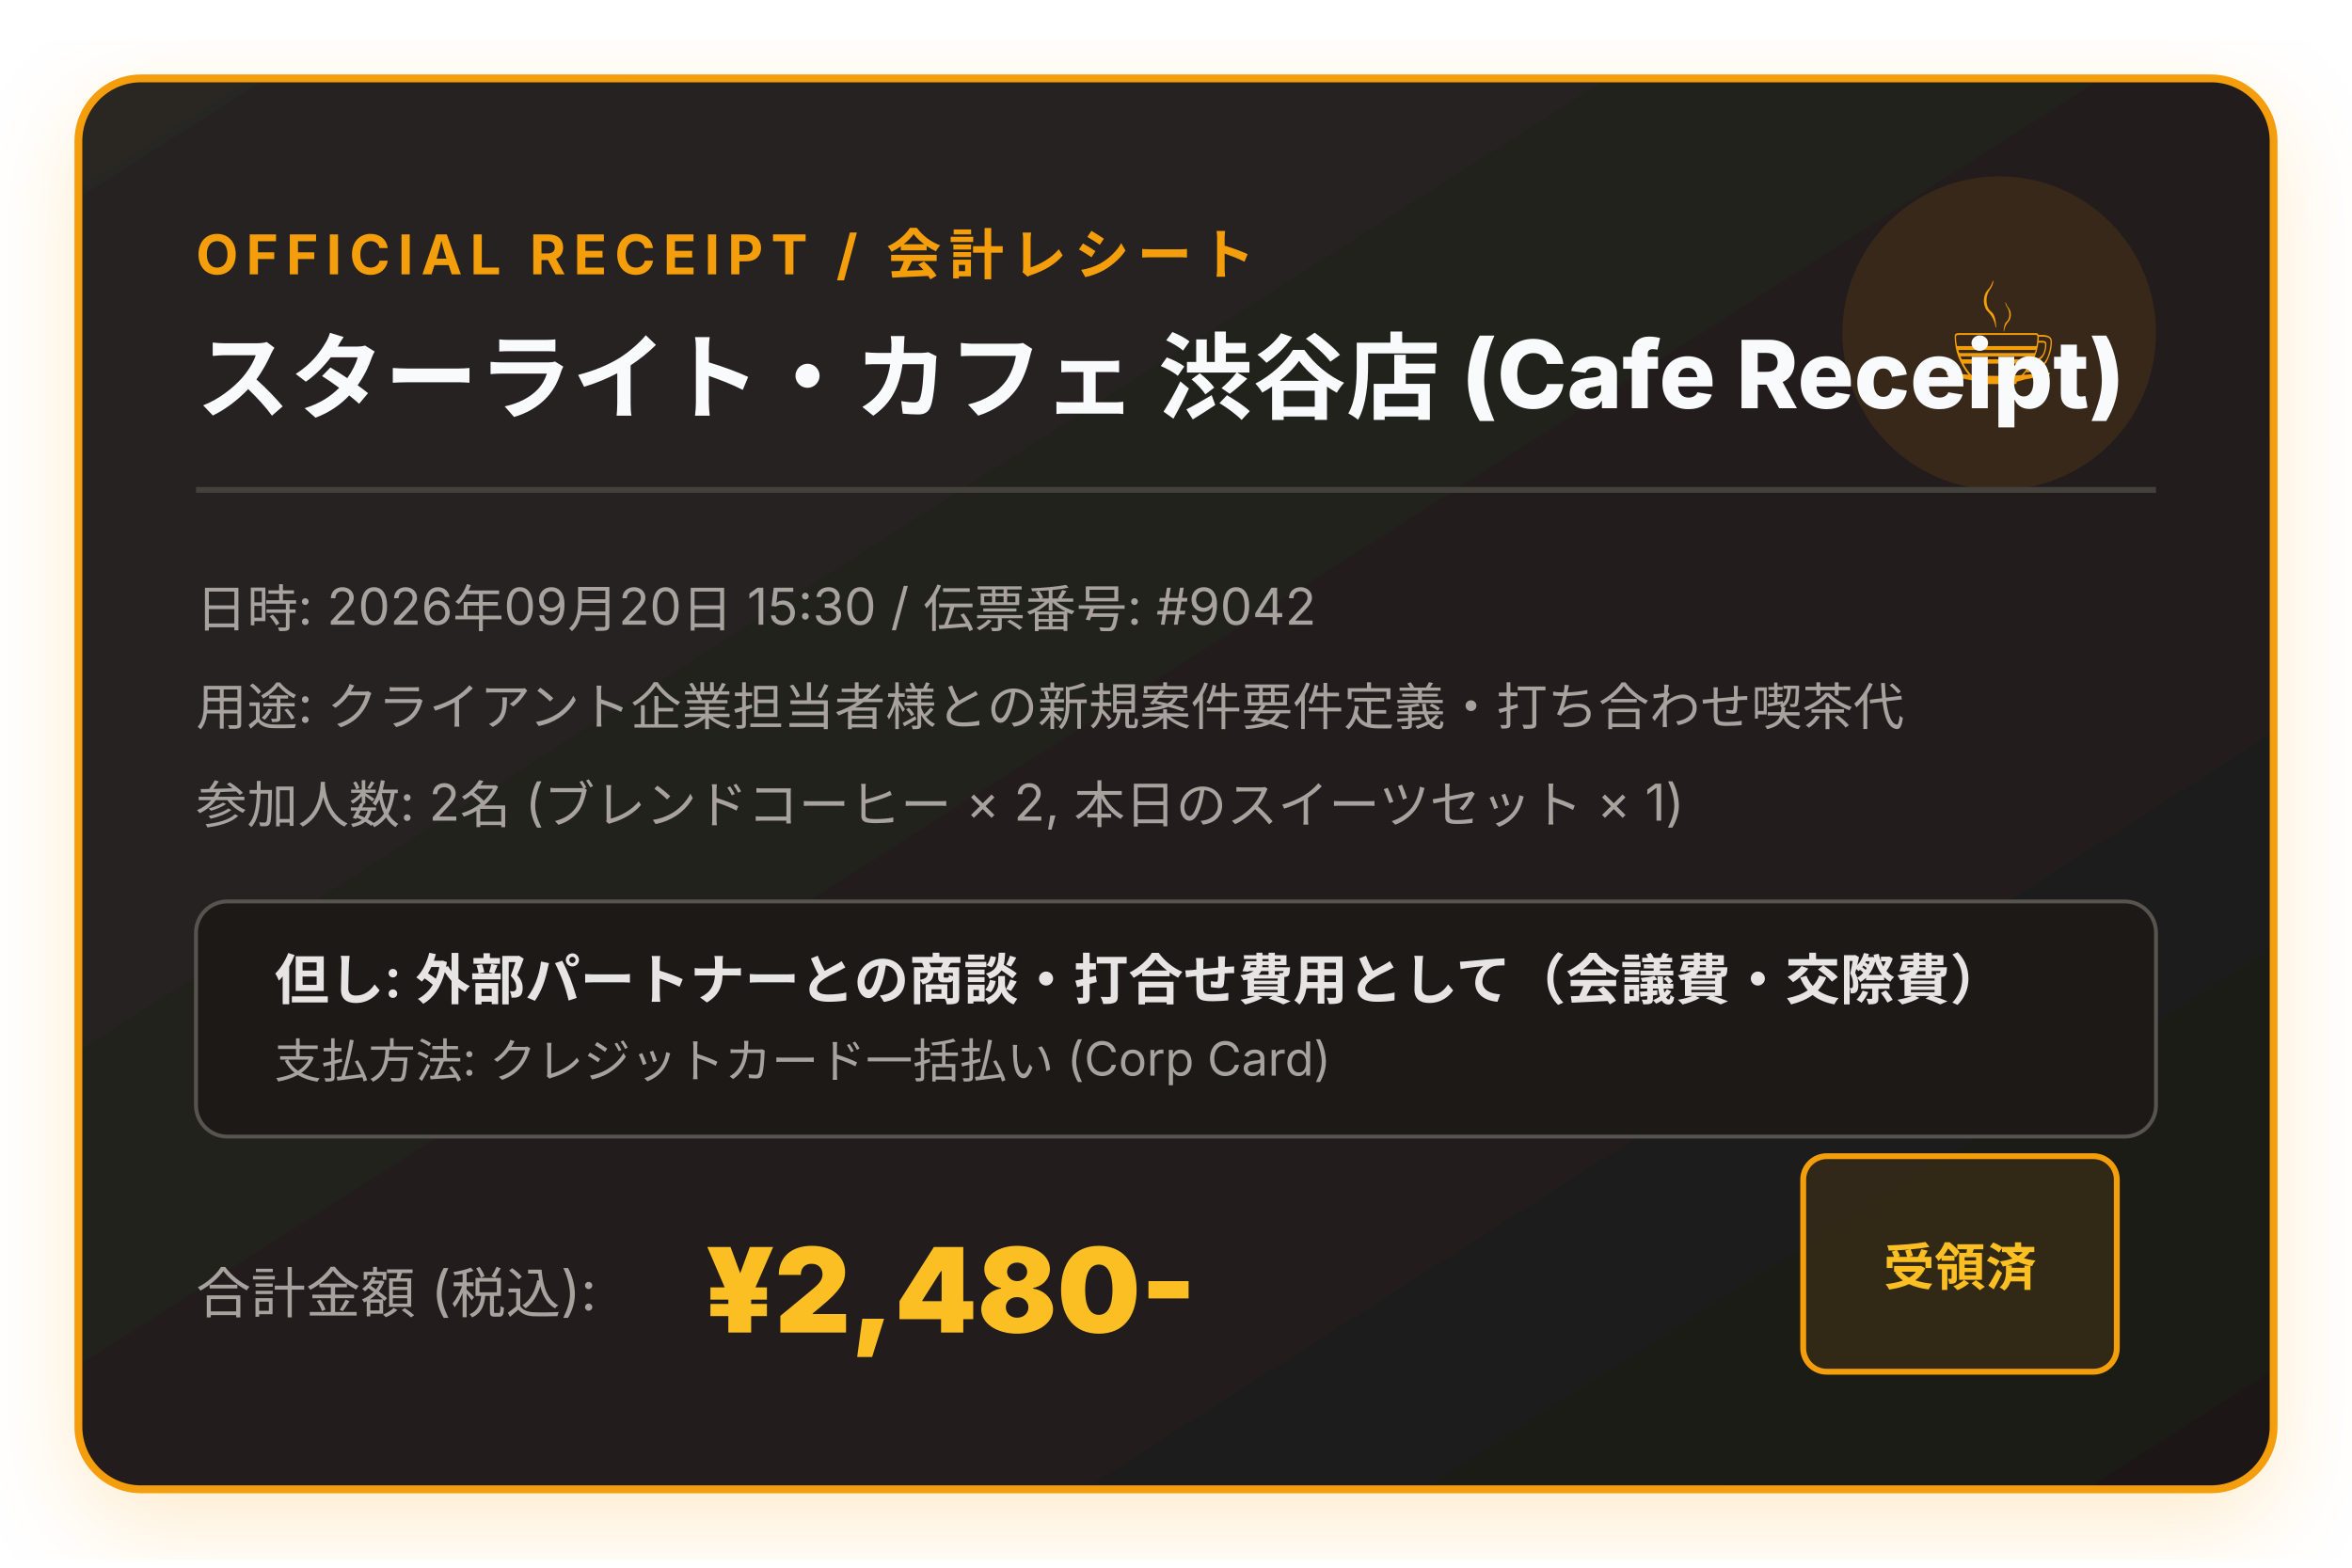
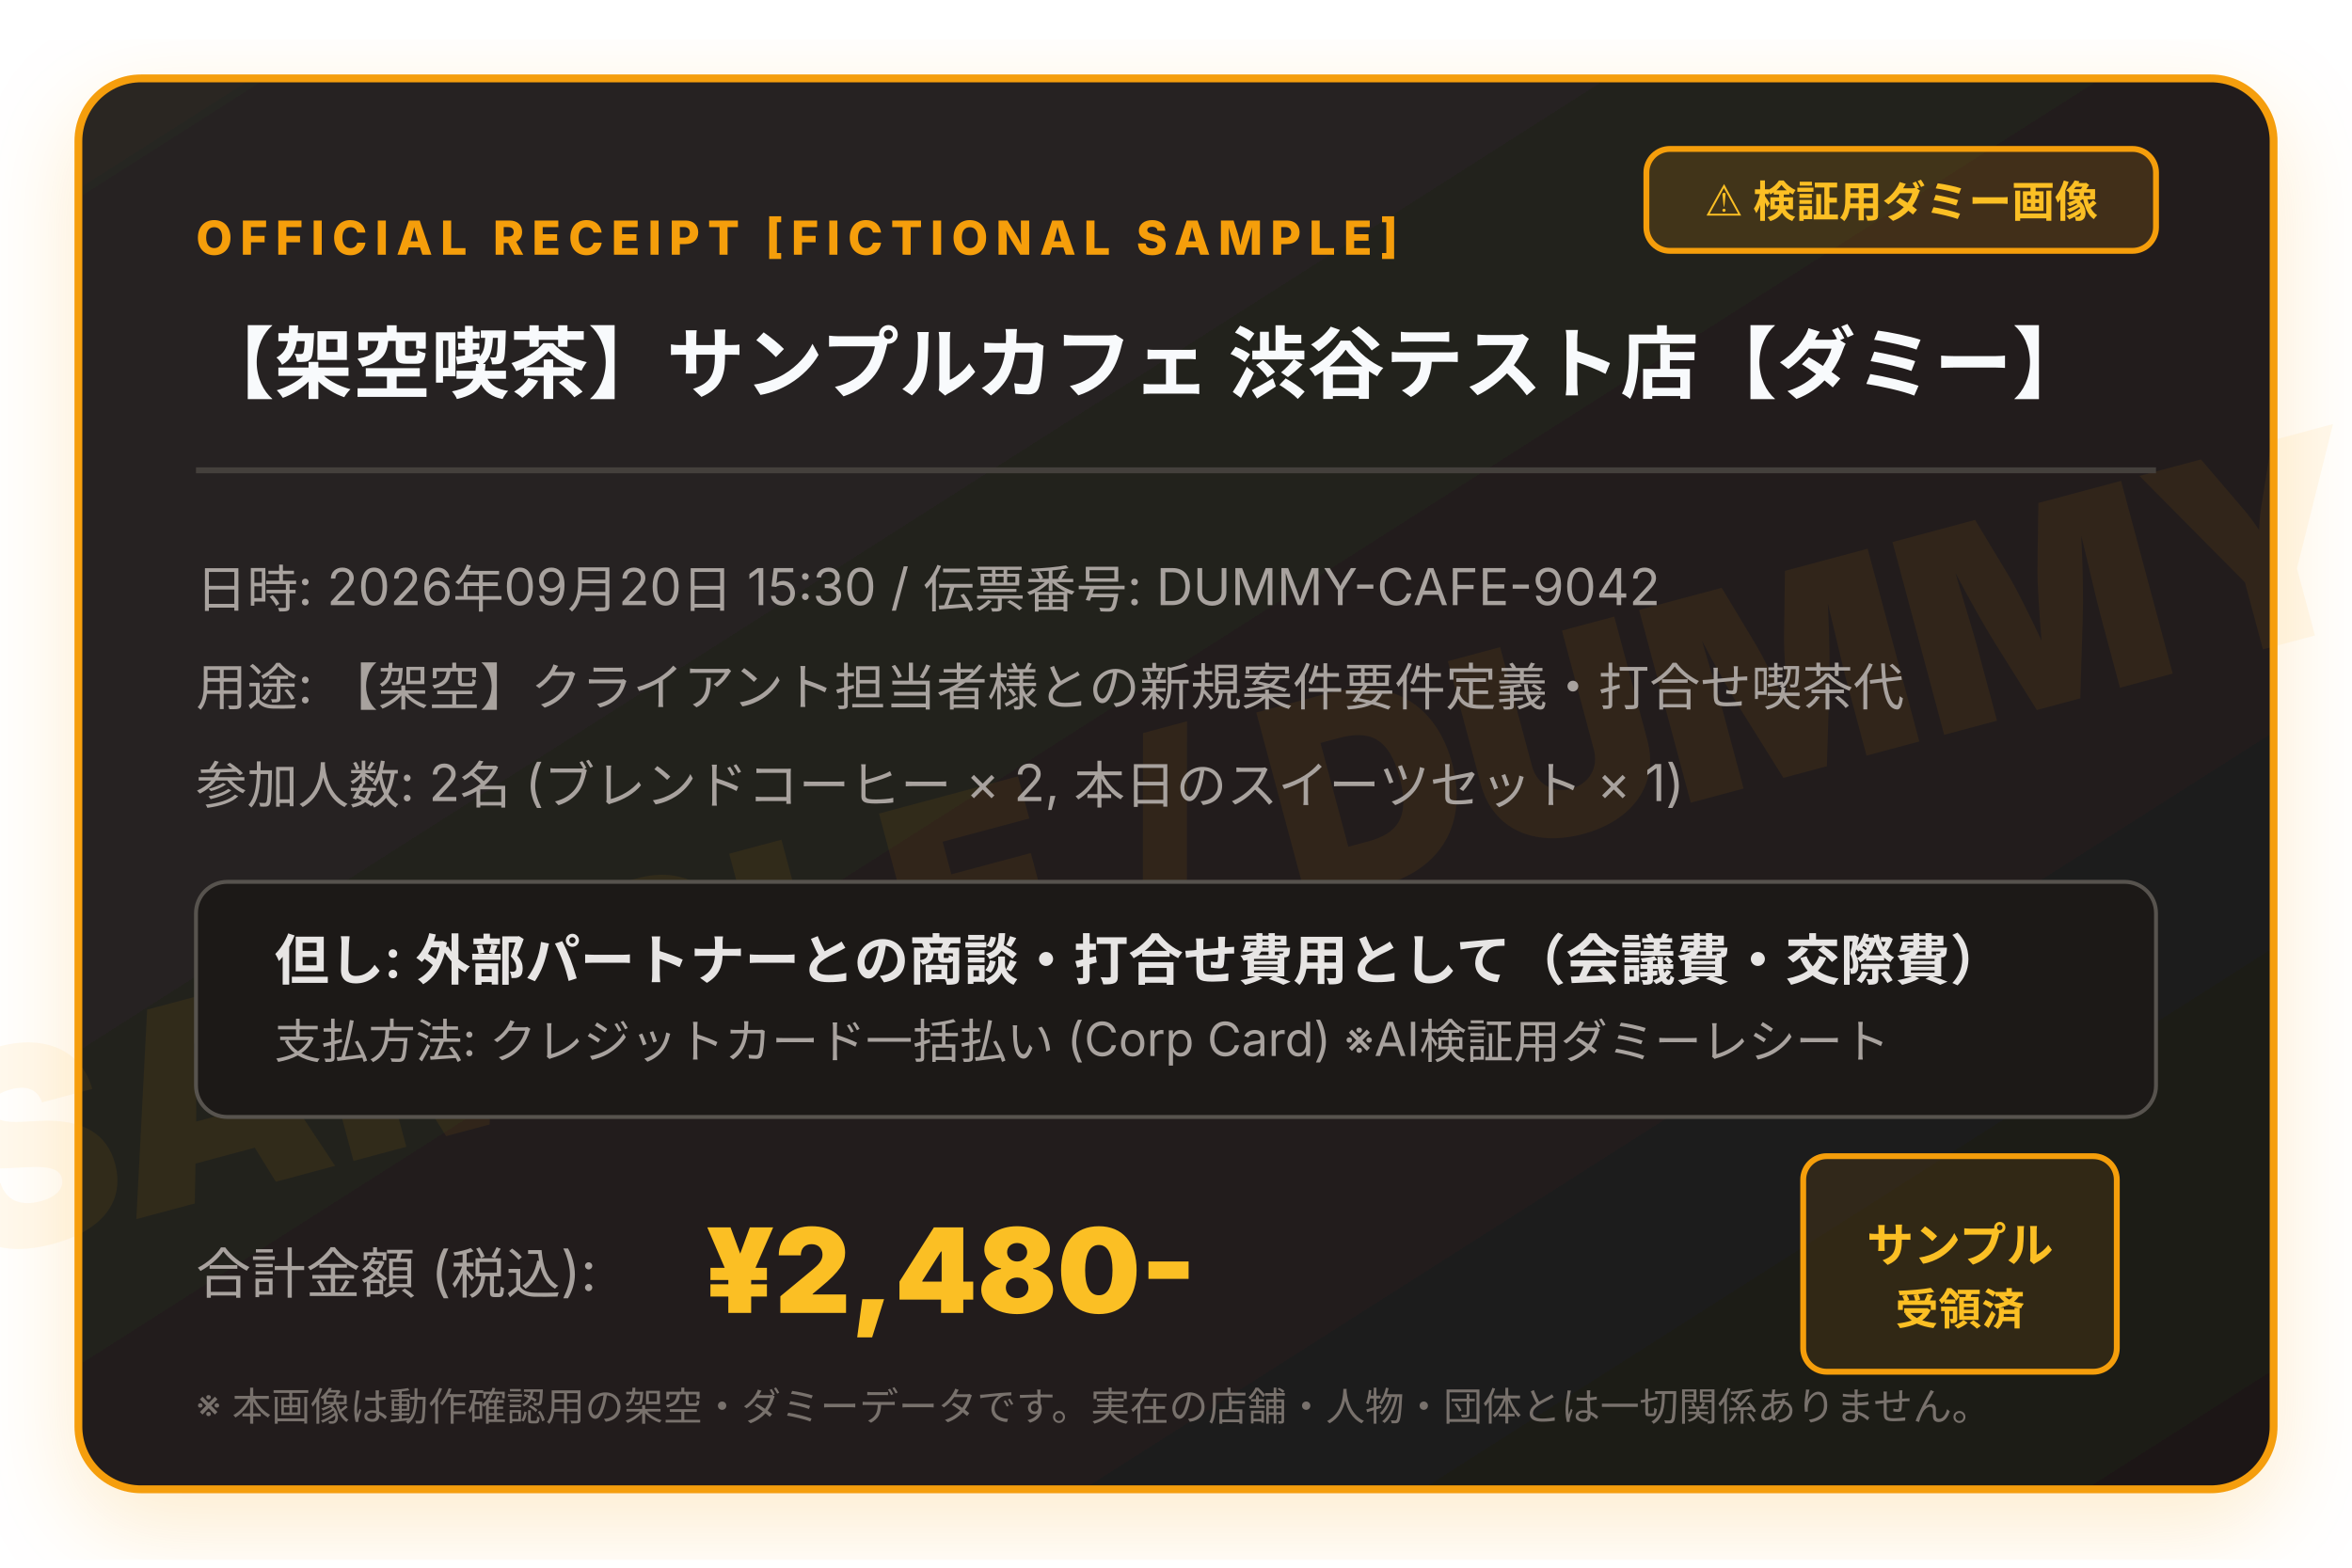
<svg xmlns="http://www.w3.org/2000/svg" viewBox="0 0 600 400" width="600" height="400">
  <defs>
    <linearGradient id="bgCafeGrad" x1="0%" y1="0%" x2="100%" y2="100%">
      <stop offset="0%" stop-color="#292524" />
      <stop offset="100%" stop-color="#1c1917" />
    </linearGradient>
    <filter id="cafeShadow" x="-5%" y="-5%" width="110%" height="110%">
      <feDropShadow dx="0" dy="8" stdDeviation="12" flood-color="#f59e0b" flood-opacity="0.2" />
    </filter>
  </defs>
  <rect x="20" y="20" width="560" height="360" rx="16" fill="url(#bgCafeGrad)" stroke="#f59e0b" stroke-width="2" filter="url(#cafeShadow)" />
-   <circle cx="510" cy="85" r="40" fill="#f59e0b" fill-opacity="0.1" />
-   <text x="510" y="98" fill="#f59e0b" font-family="'Inter', sans-serif" font-size="36" text-anchor="middle">☕</text>
-   <text x="50" y="70" fill="#f59e0b" font-family="'Inter', -apple-system, BlinkMacSystemFont, sans-serif" font-size="14" font-weight="700" letter-spacing="2">OFFICIAL RECEIPT / 会計レシート</text>
-   <text x="50" y="105" fill="#f8fafc" font-family="'Inter', -apple-system, BlinkMacSystemFont, sans-serif" font-size="24" font-weight="800">スターライト・カフェ 渋谷店 (Cafe Receipt)</text>
-   <line x1="50" y1="125" x2="550" y2="125" stroke="#44403c" stroke-width="1.5" />
-   <text x="50" y="160" fill="#a8a29e" font-family="'Inter', sans-serif" font-size="13">日時: 2026年09月20日 15:30 / 伝票番号: #9042</text>
-   <text x="50" y="185" fill="#a8a29e" font-family="'Inter', sans-serif" font-size="13">用途: クライアント企業担当者様との新規案件要件定義・打ち合わせ喫茶代</text>
-   <text x="50" y="210" fill="#a8a29e" font-family="'Inter', sans-serif" font-size="13">参加人数: 2名 (ブレンドコーヒー × 2, 本日のスイーツセット × 1)</text>
-   <rect x="50" y="230" width="500" height="60" rx="8" fill="#1c1917" stroke="#57534e" stroke-width="1" />
-   <text x="70" y="255" fill="#e7e5e4" font-family="'Inter', sans-serif" font-size="14" font-weight="600">但し: 外部パートナーとの商談・打合せ費用として（会議費・交際費）</text>
-   <text x="70" y="275" fill="#a8a29e" font-family="'Inter', sans-serif" font-size="12">支払方法: クレジットカード一括払い (Corp Card)</text>
-   <text x="50" y="335" fill="#a8a29e" font-family="'Inter', sans-serif" font-size="14">合計金額 (税込):</text>
-   <text x="180" y="340" fill="#fbbf24" font-family="'Inter', sans-serif" font-size="30" font-weight="900">¥2,480-</text>
+   <text x="300" y="240" fill="#f59e0b" fill-opacity="0.07" font-family="'Inter', -apple-system, sans-serif" font-size="70" font-weight="900" text-anchor="middle" transform="rotate(-15 300 240)">SAMPLE / DUMMY</text>
+   <rect x="420" y="38" width="130" height="26" rx="6" fill="#f59e0b" fill-opacity="0.15" stroke="#f59e0b" stroke-width="1.5" />
+   <text x="485" y="55" fill="#fbbf24" font-family="'Inter', sans-serif" font-size="11" font-weight="800" text-anchor="middle">⚠️ 検証用ダミー画像</text>
+   <text x="50" y="65" fill="#f59e0b" font-family="'Inter', -apple-system, BlinkMacSystemFont, sans-serif" font-size="12" font-weight="800" letter-spacing="2">OFFICIAL RECEIPT [FICTIONAL SAMPLE]</text>
+   <text x="50" y="100" fill="#f8fafc" font-family="'Inter', -apple-system, BlinkMacSystemFont, sans-serif" font-size="20" font-weight="800">【架空喫茶】サンプルカフェ 渋谷テスト店【ダミー】</text>
+   <line x1="50" y1="120" x2="550" y2="120" stroke="#44403c" stroke-width="1.5" />
+   <text x="50" y="155" fill="#a8a29e" font-family="'Inter', sans-serif" font-size="13">日時: 2026年09月20日 15:30 / 伝票番号: DUMMY-CAFE-9042</text>
+   <text x="50" y="180" fill="#a8a29e" font-family="'Inter', sans-serif" font-size="13">用途: 【架空】クライアント担当者様との新規案件要件定義・打合せ喫茶代</text>
+   <text x="50" y="205" fill="#a8a29e" font-family="'Inter', sans-serif" font-size="13">参加人数: 2名 (ブレンドコーヒー × 2, 本日のスイーツセット × 1)</text>
+   <rect x="50" y="225" width="500" height="60" rx="8" fill="#1c1917" stroke="#57534e" stroke-width="1" />
+   <text x="70" y="250" fill="#e7e5e4" font-family="'Inter', sans-serif" font-size="14" font-weight="600">但し: 外部パートナーとの商談・打合せ費用として（会議費・交際費）</text>
+   <text x="70" y="270" fill="#a8a29e" font-family="'Inter', sans-serif" font-size="12">支払方法: クレジットカード一括払い (Corp Card) ※AI検証用ダミーレシート</text>
+   <text x="50" y="330" fill="#a8a29e" font-family="'Inter', sans-serif" font-size="14">合計金額 (税込):</text>
+   <text x="180" y="335" fill="#fbbf24" font-family="'Inter', sans-serif" font-size="30" font-weight="900">¥2,480-</text>
+   <text x="50" y="362" fill="#78716c" font-family="'Inter', sans-serif" font-size="10">※ 本画像は動作確認用の架空・ダミーデータです。実在の店舗・人物・団体とは一切関係ありません。</text>
  <rect x="460" y="295" width="80" height="55" rx="6" fill="#f59e0b" fill-opacity="0.1" stroke="#f59e0b" stroke-width="1.5" />
-   <text x="500" y="328" fill="#fbbf24" font-family="'Inter', sans-serif" font-size="13" font-weight="700" text-anchor="middle">受領済</text>
+   <text x="500" y="322" fill="#fbbf24" font-family="'Inter', sans-serif" font-size="12" font-weight="800" text-anchor="middle">サンプル</text>
+   <text x="500" y="338" fill="#fbbf24" font-family="'Inter', sans-serif" font-size="11" font-weight="700" text-anchor="middle">受領済</text>
</svg>
